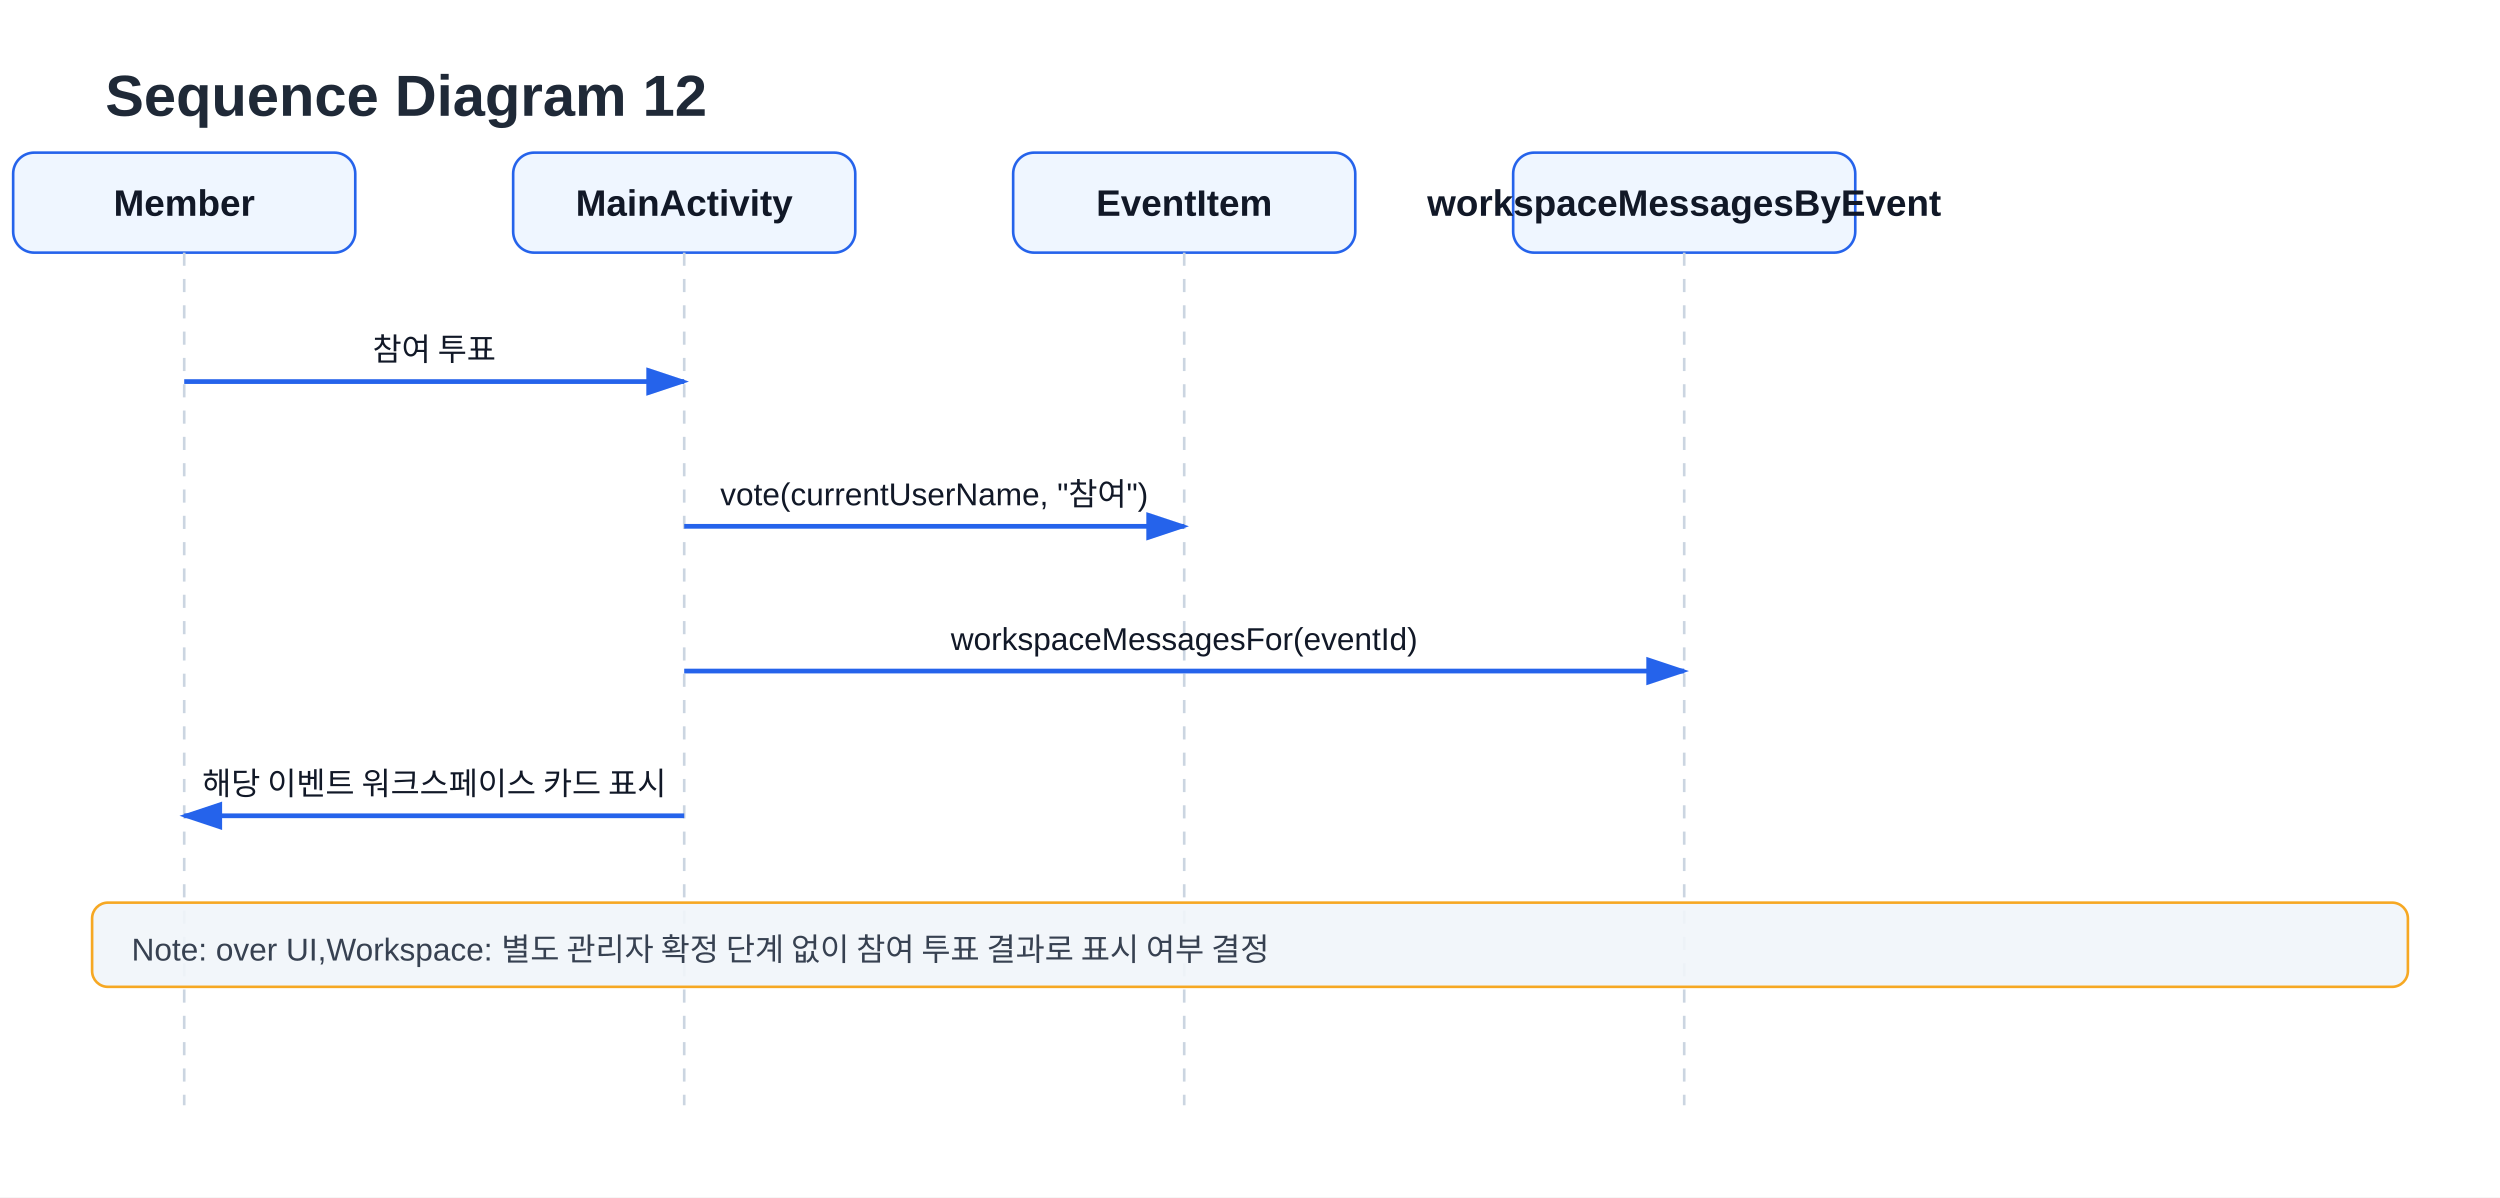
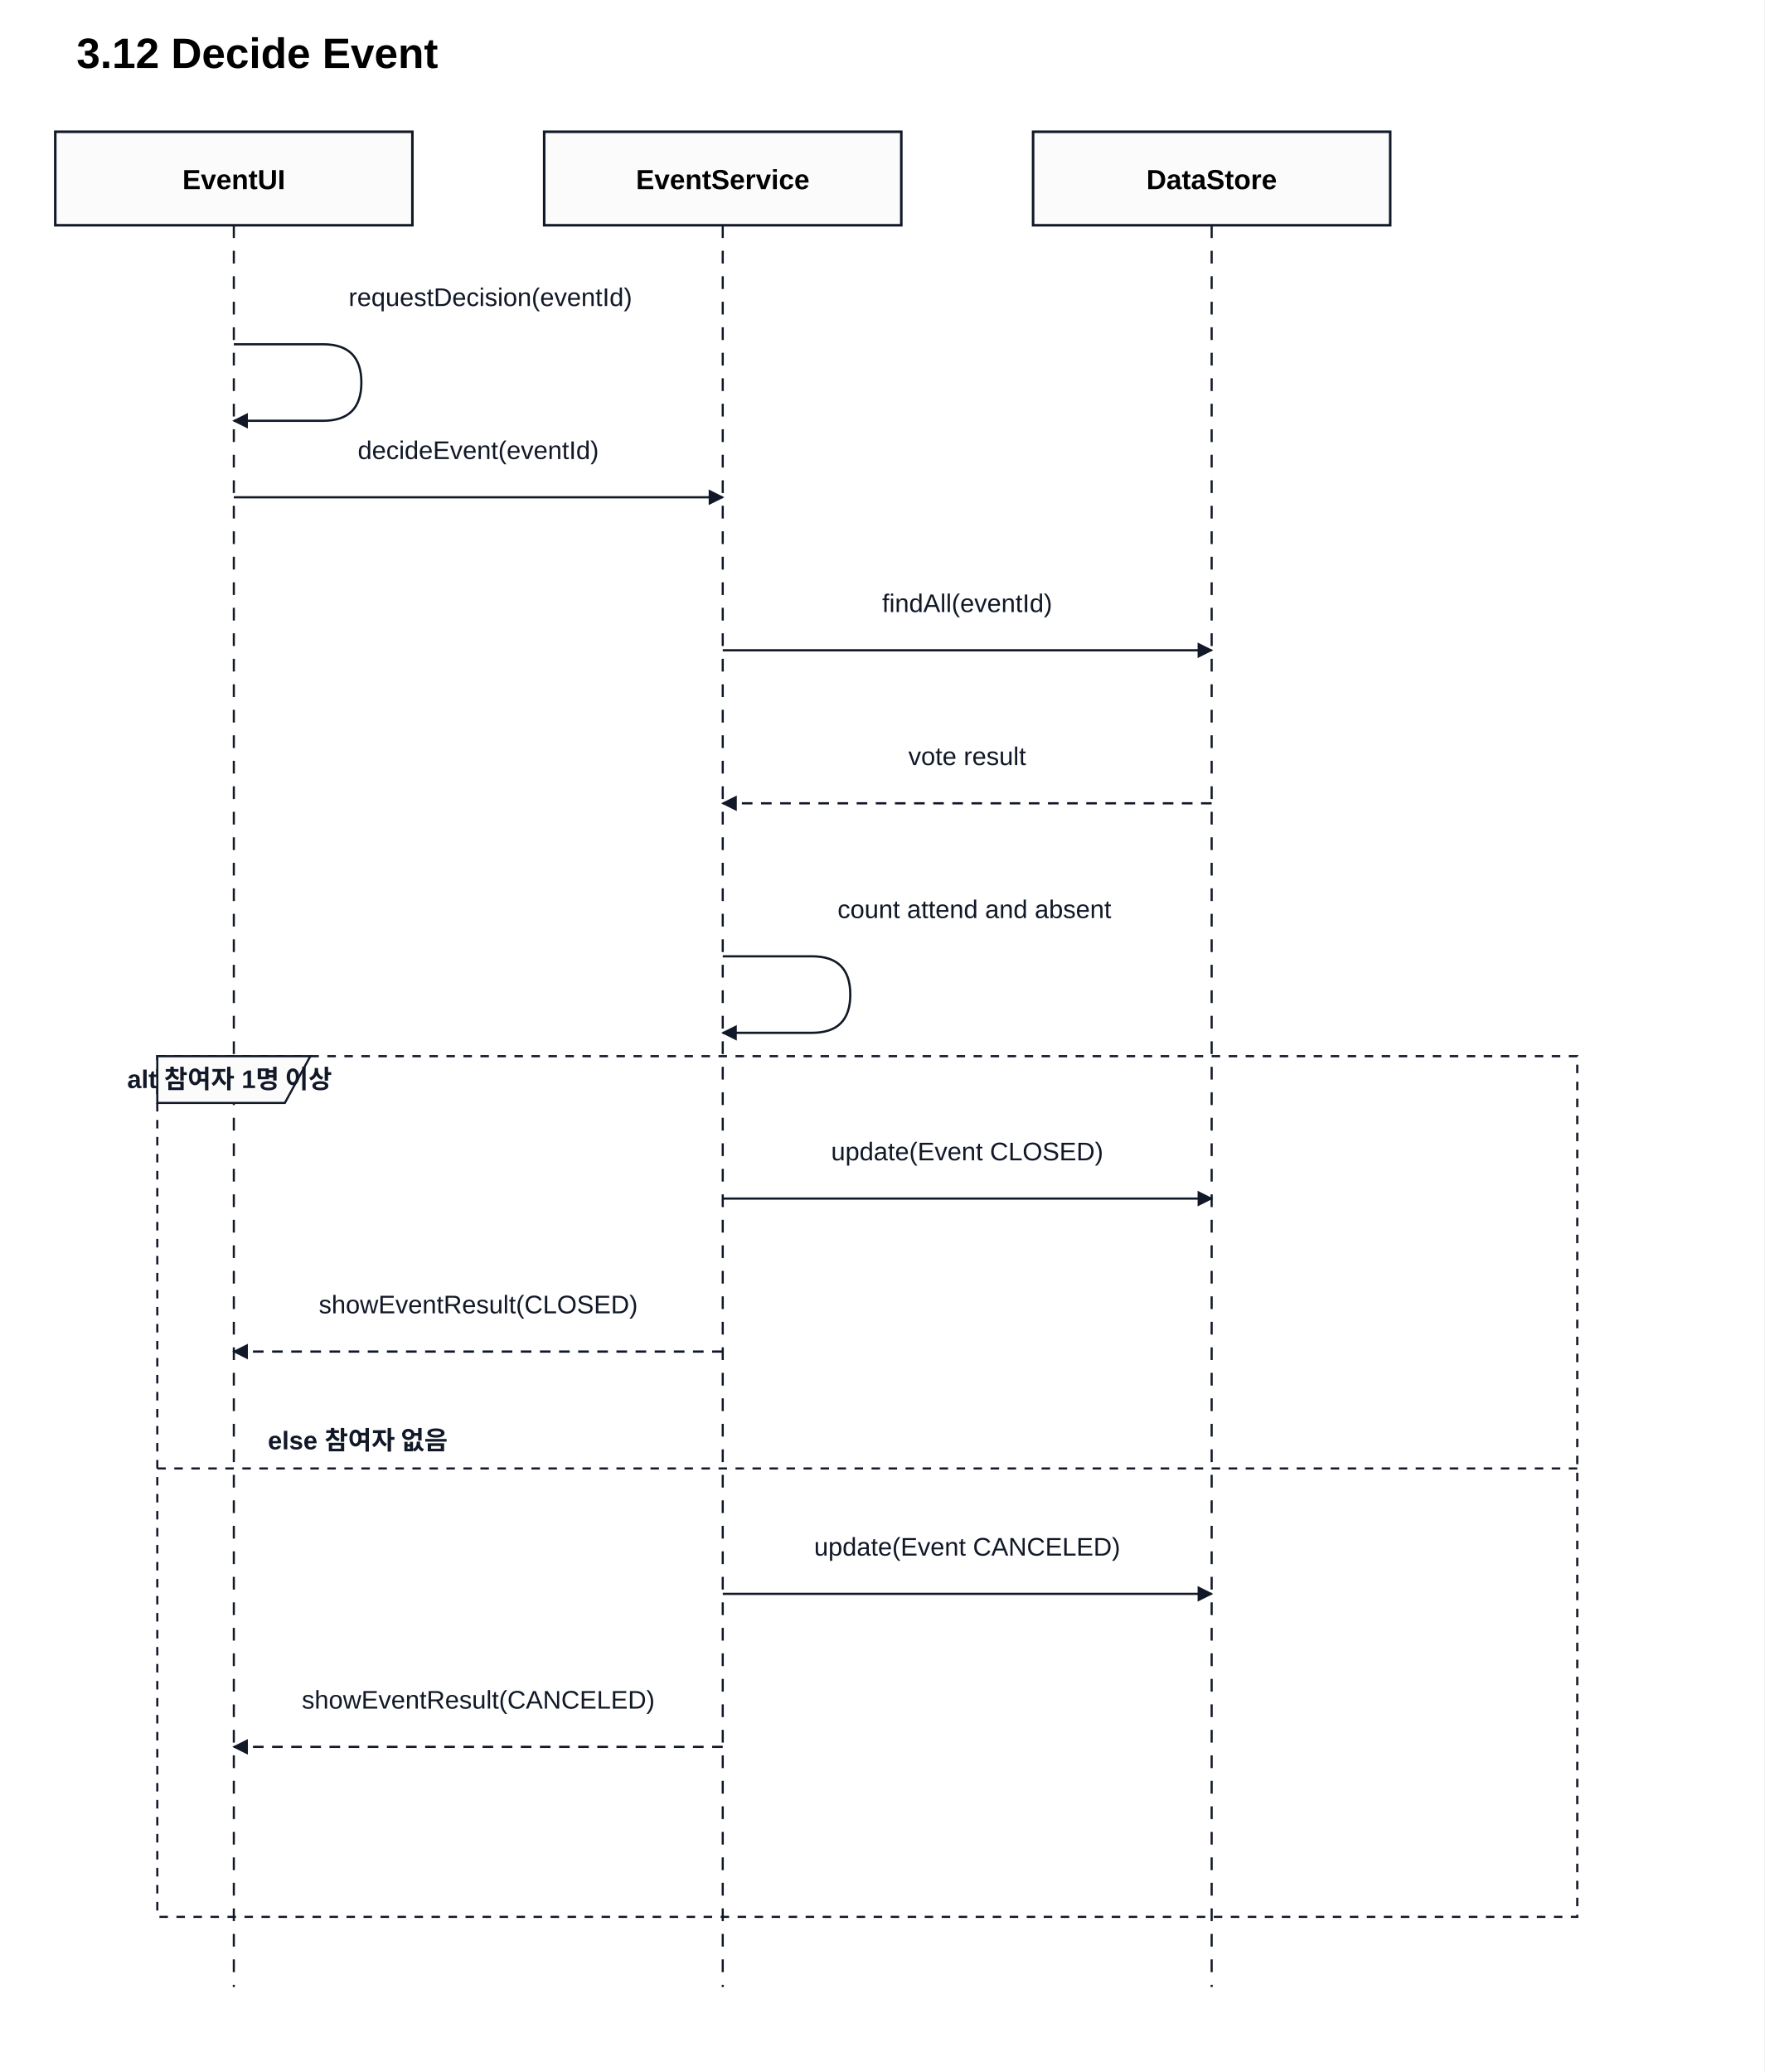
- <svg xmlns="http://www.w3.org/2000/svg" width="950" height="455" viewBox="0 0 950 455">
-   <style>text{font-family:Arial,'Malgun Gothic',sans-serif}.title{font-size:22px;font-weight:700;fill:#1f2937}.boxTitle{font-size:14px;font-weight:700;fill:#111827}.small{font-size:12px;fill:#374151}.msg{font-size:12px;fill:#111827}.muted{font-size:11px;fill:#6b7280}</style>
-   <rect width="100%" height="100%" fill="#ffffff" />
+ <svg xmlns="http://www.w3.org/2000/svg" width="830" height="975" viewBox="0 0 830 975">
  <defs>
-     <marker id="arrow" markerWidth="10" markerHeight="10" refX="8" refY="3" orient="auto">
-       <path d="M0,0 L0,6 L9,3 z" fill="#2563eb" />
+     <marker id="arrow" viewBox="0 0 10 10" refX="9" refY="5" markerWidth="7" markerHeight="7" orient="auto">
+       <path d="M0 0 L10 5 L0 10 z" fill="#111827" />
+     </marker>
+     <marker id="hollowArrow" viewBox="0 0 10 10" refX="9" refY="5" markerWidth="7" markerHeight="7" orient="auto">
+       <path d="M0 0 L10 5 L0 10 z" fill="#fbfbfb" stroke="#111827" />
+     </marker>
+     <marker id="diamond" viewBox="0 0 16 10" refX="1" refY="5" markerWidth="11" markerHeight="9" orient="auto">
+       <path d="M1 5 L8 1 L15 5 L8 9 z" fill="#111827" stroke="#111827" />
    </marker>
  </defs>
-   <text x="40" y="44" class="title">Sequence Diagram 12</text>
-   <rect x="5" y="58" width="130" height="38" rx="8" fill="#eff6ff" stroke="#2563eb" />
-   <text x="70" y="82" text-anchor="middle" class="boxTitle">Member</text>
-   <line x1="70" y1="96" x2="70" y2="420" stroke="#cbd5e1" stroke-dasharray="5,5" />
-   <rect x="195" y="58" width="130" height="38" rx="8" fill="#eff6ff" stroke="#2563eb" />
-   <text x="260" y="82" text-anchor="middle" class="boxTitle">MainActivity</text>
-   <line x1="260" y1="96" x2="260" y2="420" stroke="#cbd5e1" stroke-dasharray="5,5" />
-   <rect x="385" y="58" width="130" height="38" rx="8" fill="#eff6ff" stroke="#2563eb" />
-   <text x="450" y="82" text-anchor="middle" class="boxTitle">EventItem</text>
-   <line x1="450" y1="96" x2="450" y2="420" stroke="#cbd5e1" stroke-dasharray="5,5" />
-   <rect x="575" y="58" width="130" height="38" rx="8" fill="#eff6ff" stroke="#2563eb" />
-   <text x="640" y="82" text-anchor="middle" class="boxTitle">workspaceMessagesByEvent</text>
-   <line x1="640" y1="96" x2="640" y2="420" stroke="#cbd5e1" stroke-dasharray="5,5" />
-   <line x1="70" y1="145" x2="260" y2="145" stroke="#2563eb" stroke-width="1.8" marker-end="url(#arrow)" />
-   <text x="165.0" y="137" text-anchor="middle" class="msg">참여 투표</text>
-   <line x1="260" y1="200" x2="450" y2="200" stroke="#2563eb" stroke-width="1.8" marker-end="url(#arrow)" />
-   <text x="355.0" y="192" text-anchor="middle" class="msg">vote(currentUserName, "참여")</text>
-   <line x1="260" y1="255" x2="640" y2="255" stroke="#2563eb" stroke-width="1.8" marker-end="url(#arrow)" />
-   <text x="450.0" y="247" text-anchor="middle" class="msg">workspaceMessagesFor(eventId)</text>
-   <line x1="260" y1="310" x2="70" y2="310" stroke="#2563eb" stroke-width="1.8" marker-end="url(#arrow)" />
-   <text x="165.0" y="302" text-anchor="middle" class="msg">해당 이벤트 워크스페이스 카드 표시</text>
-   <rect x="35" y="343" width="880" height="32" rx="6" fill="#f1f5f9" stroke="#f59e0b" opacity="0.9" />
-   <text x="50" y="365" class="small">Note: over UI,Workspace: 별도 관리자 확정 단계 없이 참여 투표 결과로 표시 여부 결정</text>
+   <rect width="100%" height="100%" fill="#ffffff" />
+   <text x="36" y="32" font-family="Arial, sans-serif" font-size="20" font-weight="700">3.12 Decide Event</text>
+   <rect x="26" y="62" width="168" height="44" fill="#fbfbfb" stroke="#111827" stroke-width="1.2" />
+   <text x="110" y="89" text-anchor="middle" font-family="Arial, sans-serif" font-size="13" font-weight="700">EventUI</text>
+   <line x1="110" y1="106" x2="110" y2="935" stroke="#111827" stroke-width="1" stroke-dasharray="6 6" />
+   <rect x="256" y="62" width="168" height="44" fill="#fbfbfb" stroke="#111827" stroke-width="1.2" />
+   <text x="340" y="89" text-anchor="middle" font-family="Arial, sans-serif" font-size="13" font-weight="700">EventService</text>
+   <line x1="340" y1="106" x2="340" y2="935" stroke="#111827" stroke-width="1" stroke-dasharray="6 6" />
+   <rect x="486" y="62" width="168" height="44" fill="#fbfbfb" stroke="#111827" stroke-width="1.2" />
+   <text x="570" y="89" text-anchor="middle" font-family="Arial, sans-serif" font-size="13" font-weight="700">DataStore</text>
+   <line x1="570" y1="106" x2="570" y2="935" stroke="#111827" stroke-width="1" stroke-dasharray="6 6" />
+   <rect x="74" y="497" width="668" height="405" fill="none" stroke="#111827" stroke-dasharray="4 4" />
+   <path d="M74 497 h72 l-12 22 h-60 z" fill="#fbfbfb" stroke="#111827" />
+   <text x="108" y="512" text-anchor="middle" font-family="Arial, sans-serif" font-size="12" font-weight="700" fill="#111827">alt 참여자 1명 이상</text>
+   <line x1="74" y1="691" x2="742" y2="691" stroke="#111827" stroke-dasharray="4 4" />
+   <text x="126" y="682" text-anchor="start" font-family="Arial, sans-serif" font-size="12" font-weight="700" fill="#111827">else 참여자 없음</text>
+   <path d="M110 162 h42 q18 0 18 18 q0 18 -18 18 h-42" fill="none" stroke="#111827" stroke-width="1.05" marker-end="url(#arrow)" />
+   <text x="164" y="144" text-anchor="start" font-family="Arial, sans-serif" font-size="12" font-weight="400" fill="#111827">requestDecision(eventId)</text>
+   <line x1="110" y1="234" x2="340" y2="234" stroke="#111827" stroke-width="1.05" marker-end="url(#arrow)" />
+   <text x="225" y="216" text-anchor="middle" font-family="Arial, sans-serif" font-size="12" font-weight="400" fill="#111827">decideEvent(eventId)</text>
+   <line x1="340" y1="306" x2="570" y2="306" stroke="#111827" stroke-width="1.05" marker-end="url(#arrow)" />
+   <text x="455" y="288" text-anchor="middle" font-family="Arial, sans-serif" font-size="12" font-weight="400" fill="#111827">findAll(eventId)</text>
+   <line x1="570" y1="378" x2="340" y2="378" stroke="#111827" stroke-width="1.05" marker-end="url(#arrow)" stroke-dasharray="5 4" />
+   <text x="455" y="360" text-anchor="middle" font-family="Arial, sans-serif" font-size="12" font-weight="400" fill="#111827">vote result</text>
+   <path d="M340 450 h42 q18 0 18 18 q0 18 -18 18 h-42" fill="none" stroke="#111827" stroke-width="1.05" marker-end="url(#arrow)" />
+   <text x="394" y="432" text-anchor="start" font-family="Arial, sans-serif" font-size="12" font-weight="400" fill="#111827">count attend and absent</text>
+   <line x1="340" y1="564" x2="570" y2="564" stroke="#111827" stroke-width="1.05" marker-end="url(#arrow)" />
+   <text x="455" y="546" text-anchor="middle" font-family="Arial, sans-serif" font-size="12" font-weight="400" fill="#111827">update(Event CLOSED)</text>
+   <line x1="340" y1="636" x2="110" y2="636" stroke="#111827" stroke-width="1.05" marker-end="url(#arrow)" stroke-dasharray="5 4" />
+   <text x="225" y="618" text-anchor="middle" font-family="Arial, sans-serif" font-size="12" font-weight="400" fill="#111827">showEventResult(CLOSED)</text>
+   <line x1="340" y1="750" x2="570" y2="750" stroke="#111827" stroke-width="1.05" marker-end="url(#arrow)" />
+   <text x="455" y="732" text-anchor="middle" font-family="Arial, sans-serif" font-size="12" font-weight="400" fill="#111827">update(Event CANCELED)</text>
+   <line x1="340" y1="822" x2="110" y2="822" stroke="#111827" stroke-width="1.05" marker-end="url(#arrow)" stroke-dasharray="5 4" />
+   <text x="225" y="804" text-anchor="middle" font-family="Arial, sans-serif" font-size="12" font-weight="400" fill="#111827">showEventResult(CANCELED)</text>
</svg>
